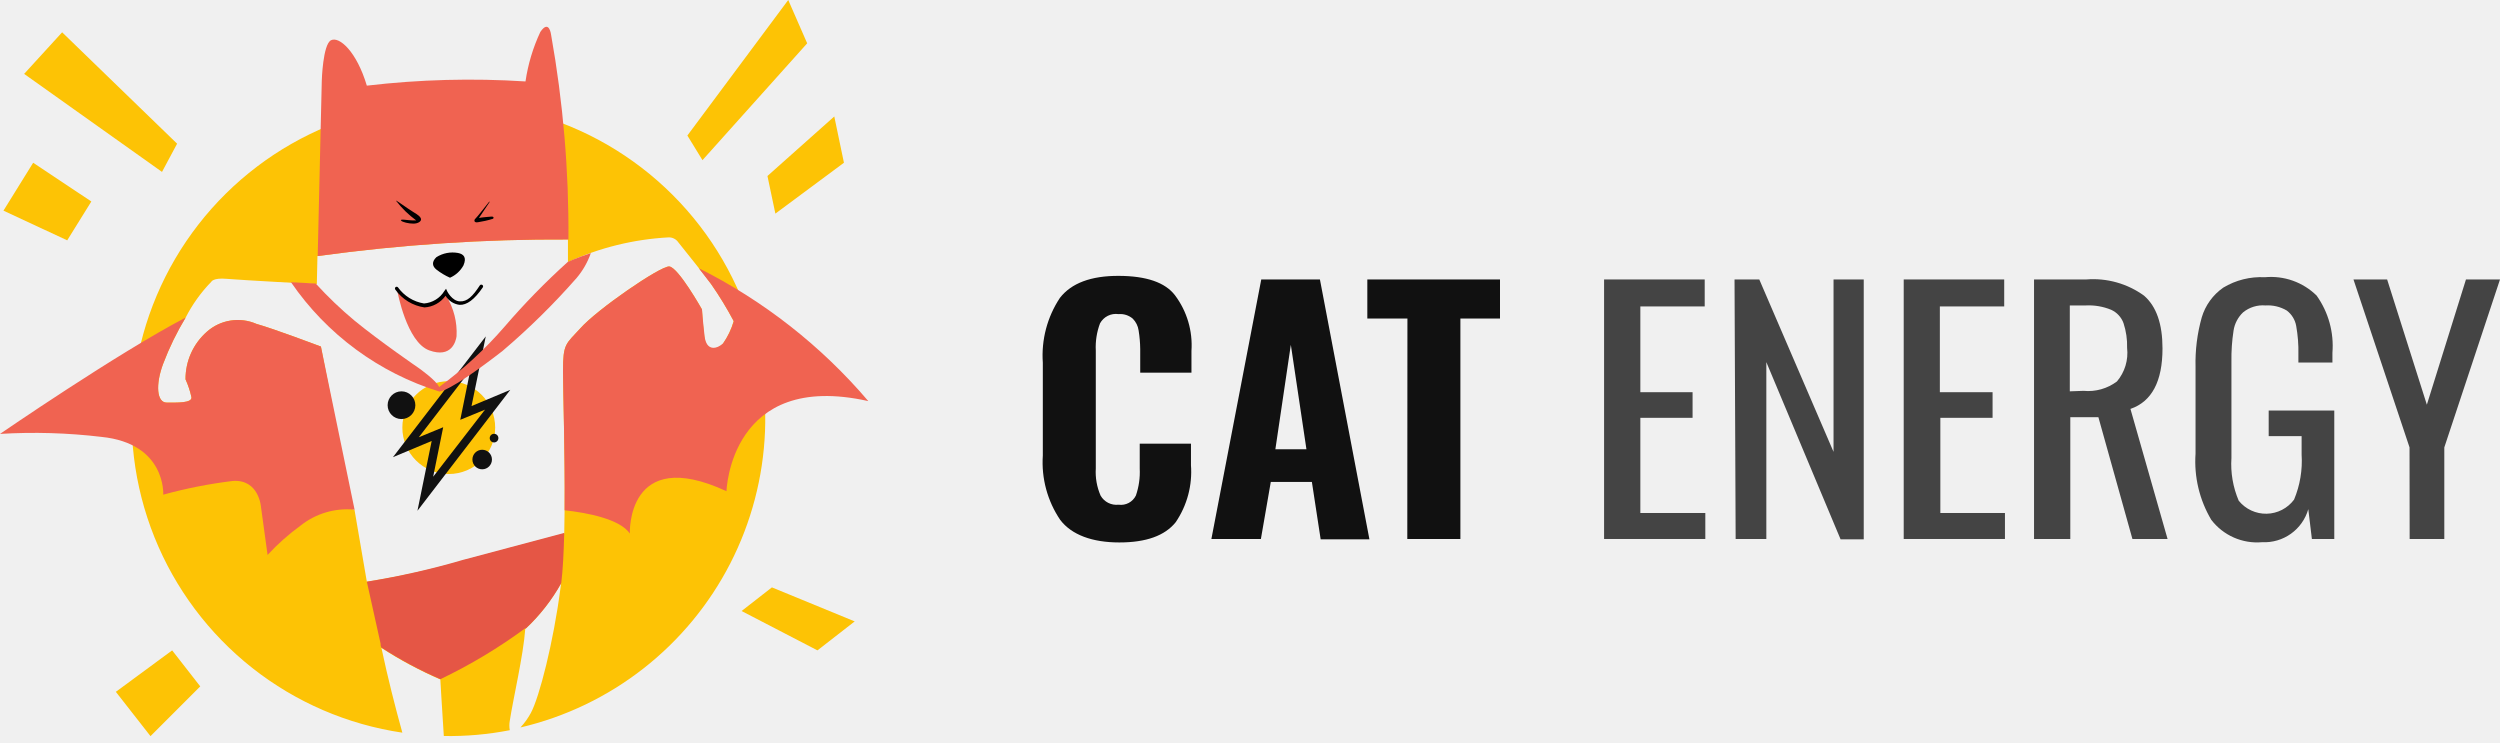
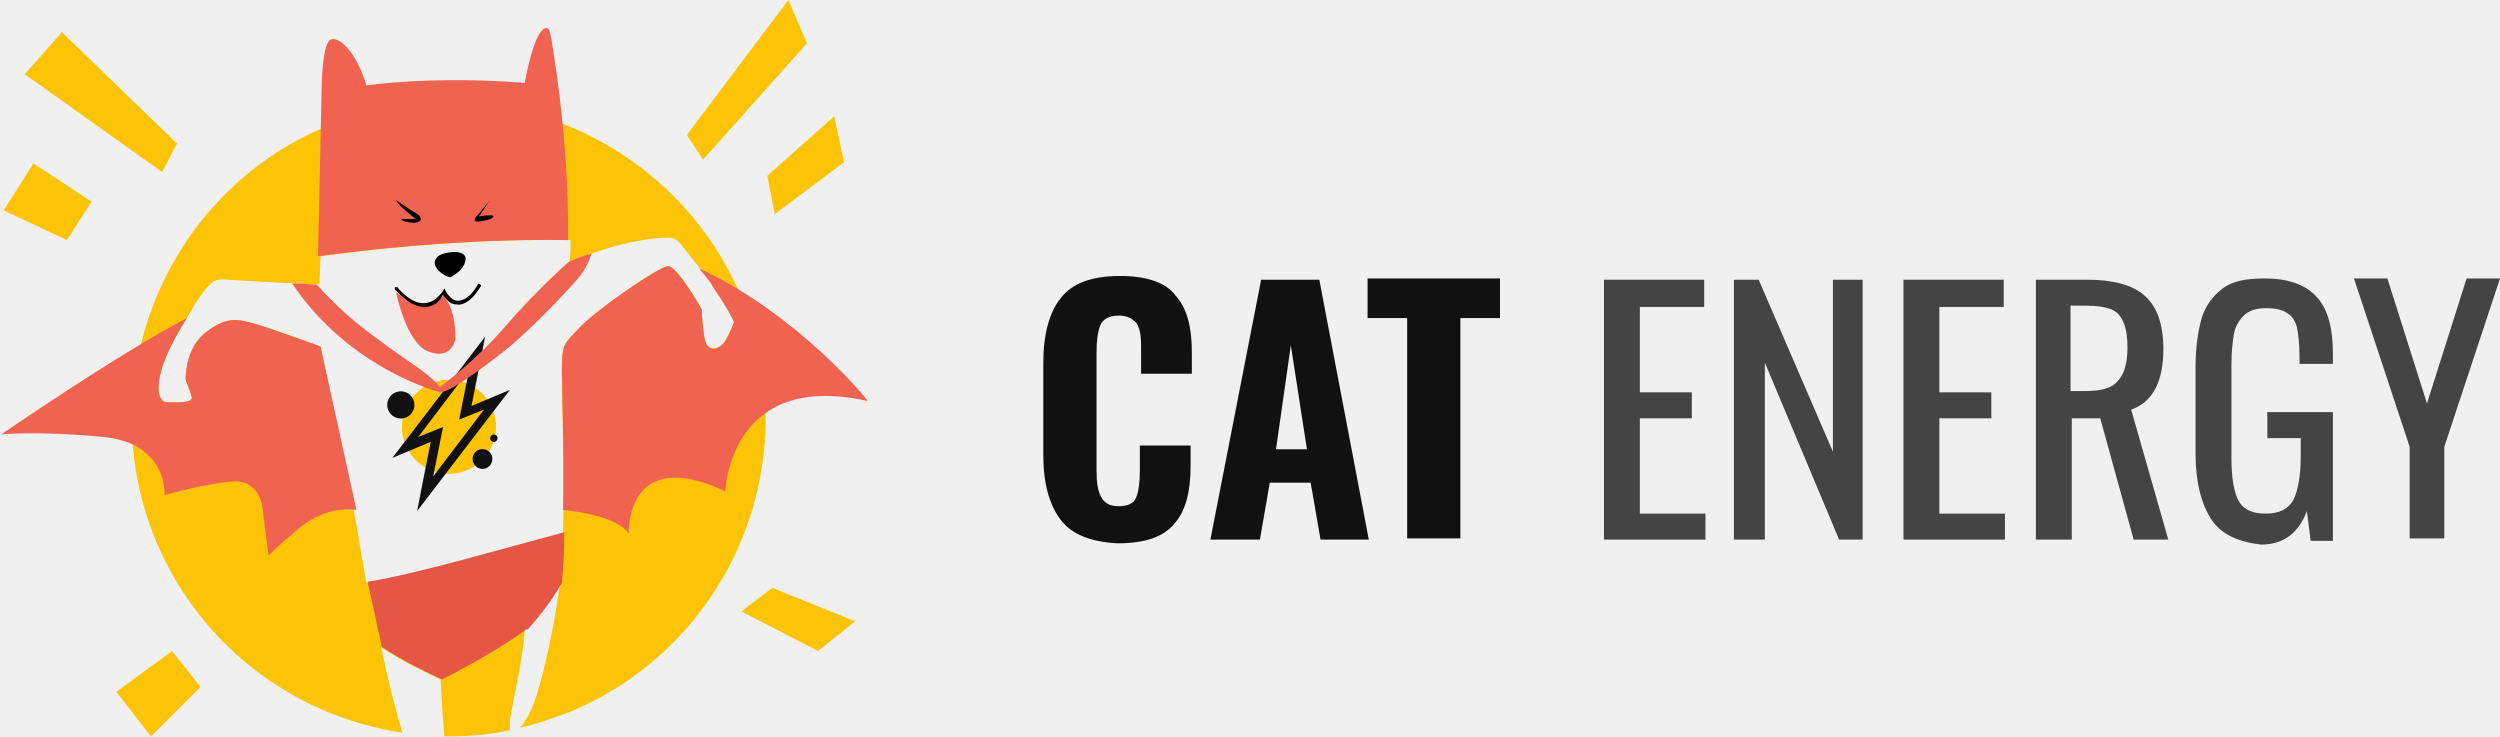
- <svg xmlns="http://www.w3.org/2000/svg" width="202" height="60" viewBox="0 0 202 60" fill="none">
-   <g clip-path="url(#clip0)">
-     <path d="M59.88 24C58.156 19.869 55.38 16.263 51.828 13.54C48.276 10.817 44.072 9.072 39.636 8.479C35.2 7.887 30.685 8.467 26.543 10.163C22.401 11.859 18.776 14.61 16.028 18.144C13.281 21.677 11.508 25.869 10.885 30.301C10.262 34.733 10.812 39.251 12.479 43.405C14.147 47.558 16.874 51.202 20.388 53.974C23.903 56.745 28.082 58.547 32.51 59.2C31.93 57.11 31.34 54.8 30.82 52.35C32.333 53.331 33.925 54.184 35.58 54.9C35.58 54.9 35.7 57.06 35.86 59.47C37.648 59.501 39.435 59.343 41.19 59C41.145 58.749 41.145 58.491 41.19 58.24C41.48 56.37 42.28 53 42.44 50.83C43.593 49.751 44.572 48.5 45.34 47.12L45.28 47.56C44.73 51.82 43.58 56.37 42.88 57.63C42.653 58.047 42.374 58.434 42.05 58.78C45.67 57.931 49.062 56.305 51.99 54.014C54.919 51.723 57.315 48.823 59.011 45.515C60.707 42.206 61.663 38.568 61.813 34.853C61.963 31.138 61.304 27.435 59.88 24ZM58.41 27.79C57.97 28.22 57.06 28.51 56.91 27.21C56.76 25.91 56.72 25 56.72 25C56.72 25 54.79 21.57 54.07 21.53C53.35 21.49 48.24 25 46.89 26.53C45.72 27.82 45.49 27.73 45.49 30C45.49 31.71 45.71 38.17 45.59 43.11L37.44 45.28C34.878 46.015 32.273 46.59 29.64 47L28.64 41.17H28.5L25.93 28C25.93 28 22.12 26.56 20.72 26.17C20.063 25.882 19.337 25.789 18.628 25.901C17.919 26.012 17.257 26.324 16.72 26.8C16.172 27.28 15.734 27.872 15.435 28.536C15.137 29.201 14.985 29.922 14.99 30.65C15.201 31.115 15.362 31.601 15.47 32.1C15.52 32.58 14.27 32.53 13.47 32.53C12.67 32.53 12.55 31.09 13.18 29.4C13.672 28.101 14.281 26.849 15 25.66C15.541 24.598 16.239 23.624 17.07 22.77C17.07 22.77 17.21 22.43 18.32 22.53C19.43 22.63 25.6 22.96 25.6 22.96L25.65 20.69C32.356 19.764 39.12 19.316 45.89 19.35C45.89 19.96 45.89 20.57 45.89 21.18C48.454 20.01 51.215 19.331 54.03 19.18C54.181 19.176 54.33 19.21 54.464 19.278C54.599 19.346 54.714 19.446 54.8 19.57C55.14 20 57.21 22.57 57.45 22.94C58.122 23.901 58.733 24.903 59.28 25.94C59.093 26.597 58.799 27.218 58.41 27.78V27.79Z" fill="#FDC305" />
-     <path d="M56.46 21.67C56.93 22.27 57.34 22.8 57.46 22.96C58.132 23.921 58.743 24.923 59.29 25.96C59.1 26.595 58.809 27.196 58.43 27.74C57.99 28.17 57.08 28.46 56.93 27.16C56.78 25.86 56.72 25 56.72 25C56.72 25 54.79 21.57 54.07 21.53C53.35 21.49 48.24 25 46.89 26.53C45.72 27.82 45.49 27.73 45.49 30C45.49 31.5 45.66 36.65 45.62 41.23C47.43 41.43 50.09 41.93 50.89 43.11C50.89 43.11 50.6 35.93 58.7 39.69C58.7 39.69 58.98 29.9 70.16 32.41C66.359 27.948 61.7 24.296 56.46 21.67Z" fill="#F06351" />
-     <path d="M45.93 19.35C45.971 13.809 45.502 8.275 44.53 2.82C44.53 2.82 44.38 1.52 43.66 2.58C43.066 3.847 42.662 5.195 42.46 6.58C38.185 6.306 33.894 6.42 29.64 6.92C28.82 4.17 27.42 2.92 26.75 3.25C26.08 3.58 26 6.53 26 6.53L25.67 20.69C32.383 19.763 39.154 19.315 45.93 19.35Z" fill="#F06351" />
-     <path d="M45.35 47.12C45.48 46.05 45.55 44.63 45.59 43.06L37.44 45.23C34.88 45.982 32.274 46.573 29.64 47L30.75 52C30.75 52.11 30.75 52.22 30.82 52.33C32.333 53.311 33.925 54.164 35.58 54.88C37.999 53.724 40.302 52.341 42.46 50.75V50.81C43.608 49.737 44.583 48.492 45.35 47.12Z" fill="#E55645" />
-     <path d="M32 16.22C31.95 16.12 33 16.9 33.41 17.14C33.82 17.38 34.02 17.56 34.02 17.73C34.02 17.9 33.76 18.07 33.4 18.07C33.04 18.07 32.48 17.95 32.4 17.81C32.32 17.67 33 17.81 33.34 17.81H33.63C33.014 17.36 32.466 16.824 32 16.22Z" fill="black" />
-     <path d="M39.5 16.33C39.5 16.33 38.5 17.61 38.41 17.67C38.32 17.73 38.24 18.01 38.6 17.96C39.013 17.898 39.421 17.805 39.82 17.68C39.93 17.62 39.89 17.48 39.7 17.5C39.51 17.52 39.02 17.55 38.7 17.61L39.55 16.34C39.55 16.34 39.58 16.22 39.5 16.33Z" fill="black" />
-     <path d="M36.36 22.44C36.824 22.236 37.207 21.884 37.45 21.44C37.73 20.78 37.45 20.53 37.01 20.44C36.405 20.33 35.78 20.451 35.26 20.78C34.87 21.15 34.92 21.51 35.26 21.78C35.598 22.045 35.967 22.267 36.36 22.44Z" fill="black" />
-     <path d="M36 23.7C35.885 23.927 35.729 24.13 35.54 24.3C35.255 24.529 34.905 24.662 34.54 24.68C33.989 24.734 33.439 24.577 33 24.24C32.798 24.122 32.619 23.97 32.47 23.79C32.37 23.681 32.247 23.596 32.11 23.54C32.11 23.54 32.86 27.65 34.68 28.31C36.5 28.97 36.84 27.55 36.89 27.17C36.951 26.032 36.665 24.902 36.07 23.93C36.07 23.63 36.05 23.83 36 23.7Z" fill="#F06351" />
-     <path d="M34.3 24.84C33.832 24.773 33.383 24.611 32.979 24.366C32.575 24.12 32.225 23.795 31.95 23.41C31.925 23.383 31.912 23.347 31.912 23.31C31.912 23.273 31.925 23.238 31.95 23.21C31.963 23.197 31.979 23.186 31.996 23.179C32.013 23.172 32.031 23.168 32.05 23.168C32.069 23.168 32.087 23.172 32.104 23.179C32.121 23.186 32.137 23.197 32.15 23.21C32.398 23.557 32.712 23.852 33.074 24.077C33.436 24.302 33.839 24.452 34.26 24.52C34.593 24.495 34.915 24.391 35.2 24.217C35.486 24.044 35.725 23.805 35.9 23.52L36.04 23.33L36.14 23.55C36.14 23.55 36.52 24.31 37.14 24.35C37.76 24.39 38.2 23.93 38.77 23.06C38.791 23.028 38.824 23.006 38.862 22.999C38.899 22.991 38.938 22.999 38.97 23.02C39.002 23.041 39.024 23.074 39.032 23.112C39.039 23.149 39.031 23.188 39.01 23.22C38.343 24.2 37.713 24.67 37.12 24.63C36.891 24.6 36.671 24.518 36.477 24.392C36.283 24.266 36.12 24.098 36 23.9C35.804 24.173 35.55 24.399 35.256 24.562C34.962 24.725 34.636 24.82 34.3 24.84Z" fill="black" />
-     <path d="M36.26 38.3C38.331 38.3 40.01 36.621 40.01 34.55C40.01 32.479 38.331 30.8 36.26 30.8C34.189 30.8 32.51 32.479 32.51 34.55C32.51 36.621 34.189 38.3 36.26 38.3Z" fill="#FDC305" />
-     <path d="M41.23 31.5L38.1 32.81L39.25 27.18L31.75 36.94L34.88 35.63L33.73 41.27L41.23 31.5ZM33.84 35.33L38 29.92L37.19 33.92L39.19 33.1L35 38.52L35.81 34.52L33.84 35.33Z" fill="#111111" />
-     <path d="M32.44 33.86C33.059 33.86 33.56 33.359 33.56 32.74C33.56 32.121 33.059 31.62 32.44 31.62C31.821 31.62 31.32 32.121 31.32 32.74C31.32 33.359 31.821 33.86 32.44 33.86Z" fill="#111111" />
-     <path d="M38.96 37.92C39.396 37.92 39.75 37.566 39.75 37.13C39.75 36.694 39.396 36.34 38.96 36.34C38.524 36.34 38.17 36.694 38.17 37.13C38.17 37.566 38.524 37.92 38.96 37.92Z" fill="#111111" />
-     <path d="M39.92 35.75C40.113 35.75 40.27 35.593 40.27 35.4C40.27 35.207 40.113 35.05 39.92 35.05C39.727 35.05 39.57 35.207 39.57 35.4C39.57 35.593 39.727 35.75 39.92 35.75Z" fill="#111111" />
-     <path d="M45.88 21.16C44.075 22.787 42.375 24.527 40.79 26.37C39.211 28.199 37.43 29.843 35.48 31.27C35.26 30.74 33.85 29.75 33.85 29.75C33.85 29.75 30.71 27.6 28.65 25.91C27.536 24.983 26.487 23.98 25.51 22.91L23.51 22.8C26.397 27.017 30.627 30.133 35.51 31.64C36.37 31.5 38.79 29.77 40.6 28.36C42.741 26.539 44.747 24.564 46.6 22.45C47.098 21.858 47.484 21.18 47.74 20.45C46.6 20.83 45.88 21.16 45.88 21.16Z" fill="#F06351" />
-     <path d="M65.22 3.5L56.76 12.94L55.54 10.95L63.69 0L65.22 3.5Z" fill="#FDC305" />
-     <path d="M62.65 17.26L68.19 13.15L67.41 9.41L62.01 14.22L62.65 17.26Z" fill="#FDC305" />
-     <path d="M59.92 49.37L66.05 52.55L69.06 50.21L62.37 47.46L59.92 49.37Z" fill="#FDC305" />
-     <path d="M1.95 5.97L5.02 2.61L14.31 11.61L13.09 13.89L1.95 5.97Z" fill="#FDC305" />
-     <path d="M7.38 16.28L2.68 13.15L0.28 17.02L5.43 19.42L7.38 16.28Z" fill="#FDC305" />
-     <path d="M13.91 52.55L9.36 55.9L12.16 59.48L16.18 55.46L13.91 52.55Z" fill="#FDC305" />
-     <path d="M25.93 28C25.93 28 22.12 26.56 20.72 26.17C20.063 25.882 19.337 25.789 18.628 25.901C17.919 26.012 17.257 26.324 16.72 26.8C16.172 27.28 15.734 27.872 15.435 28.536C15.137 29.201 14.985 29.922 14.99 30.65C15.201 31.115 15.362 31.601 15.47 32.1C15.52 32.58 14.27 32.53 13.47 32.53C12.67 32.53 12.55 31.09 13.18 29.4C13.671 28.101 14.281 26.849 15 25.66C9.55 28.5 0 35.06 0 35.06C2.732 34.895 5.473 34.976 8.19 35.3C13.44 35.83 13.19 39.97 13.19 39.97C15.037 39.461 16.918 39.09 18.82 38.86C20.94 38.72 21.09 40.98 21.09 40.98L21.62 44.84C22.425 43.969 23.312 43.179 24.27 42.48C25.505 41.492 27.076 41.025 28.65 41.18L25.93 28Z" fill="#F06351" />
-     <path d="M85.66 42C84.63 40.474 84.137 38.648 84.26 36.81V29.31C84.13 27.459 84.615 25.617 85.64 24.07C86.567 22.877 88.15 22.283 90.39 22.29C92.63 22.297 94.147 22.82 94.94 23.86C95.907 25.149 96.379 26.742 96.27 28.35V30.11H92.13V28.2C92.124 27.697 92.081 27.196 92 26.7C91.95 26.341 91.785 26.008 91.53 25.75C91.373 25.615 91.19 25.513 90.992 25.449C90.795 25.386 90.587 25.362 90.38 25.38C90.083 25.336 89.78 25.384 89.511 25.518C89.243 25.652 89.023 25.866 88.88 26.13C88.617 26.832 88.501 27.581 88.54 28.33V37.85C88.494 38.604 88.628 39.358 88.93 40.05C89.074 40.3 89.288 40.502 89.546 40.632C89.803 40.761 90.093 40.813 90.38 40.78C90.662 40.82 90.948 40.77 91.2 40.637C91.451 40.504 91.654 40.295 91.78 40.04C92.022 39.336 92.127 38.593 92.09 37.85V35.85H96.23V37.58C96.352 39.211 95.918 40.836 95 42.19C94.12 43.29 92.6 43.83 90.44 43.83C88.28 43.83 86.59 43.23 85.66 42Z" fill="#111111" />
-     <path d="M101.91 22.58H106.65L110.65 43.58H106.71L106 38.94H102.68L101.88 43.55H97.88L101.91 22.58ZM105.56 36.3L104.3 27.86L103.05 36.3H105.56Z" fill="#111111" />
-     <path d="M113.72 25.74H110.48V22.58H121.2V25.74H118V43.55H113.71L113.72 25.74Z" fill="#111111" />
-     <path d="M129.61 22.58H137.74V24.76H132.54V31.69H136.76V33.76H132.54V41.45H137.79V43.55H129.61V22.58Z" fill="#444444" />
-     <path d="M140.15 22.58H142.15L148.15 36.51V22.58H150.59V43.58H148.72L142.72 29.26V43.55H140.24L140.15 22.58Z" fill="#444444" />
-     <path d="M153.82 22.58H161.94V24.76H156.74V31.69H161V33.76H156.78V41.45H162V43.55H153.82V22.58Z" fill="#444444" />
-     <path d="M164.35 22.58H168.57C170.233 22.446 171.889 22.911 173.24 23.89C174.24 24.76 174.73 26.18 174.73 28.15C174.73 30.817 173.867 32.447 172.14 33.04L175.14 43.55H172.3L169.55 33.71H167.28V43.55H164.35V22.58ZM168.35 31.58C169.313 31.673 170.277 31.402 171.05 30.82C171.364 30.448 171.599 30.016 171.74 29.55C171.881 29.084 171.925 28.594 171.87 28.11C171.89 27.432 171.792 26.755 171.58 26.11C171.494 25.872 171.361 25.654 171.189 25.469C171.018 25.283 170.81 25.134 170.58 25.03C169.931 24.764 169.231 24.644 168.53 24.68H167.24V31.62L168.35 31.58Z" fill="#444444" />
-     <path d="M178.67 42C177.714 40.387 177.271 38.521 177.4 36.65V29.65C177.366 28.299 177.534 26.951 177.9 25.65C178.189 24.672 178.803 23.822 179.64 23.24C180.651 22.631 181.821 22.338 183 22.4C183.762 22.328 184.532 22.422 185.254 22.678C185.976 22.934 186.633 23.344 187.18 23.88C188.139 25.224 188.593 26.864 188.46 28.51V29.29H185.71V28.64C185.729 27.863 185.668 27.085 185.53 26.32C185.439 25.83 185.168 25.391 184.77 25.09C184.251 24.784 183.652 24.641 183.05 24.68C182.397 24.624 181.748 24.825 181.24 25.24C180.825 25.634 180.554 26.154 180.47 26.72C180.343 27.544 180.286 28.377 180.3 29.21V37C180.221 38.184 180.423 39.37 180.89 40.46C181.161 40.795 181.506 41.064 181.897 41.246C182.288 41.428 182.716 41.518 183.147 41.509C183.578 41.501 184.002 41.394 184.386 41.196C184.769 40.999 185.102 40.716 185.36 40.37C185.842 39.217 186.051 37.967 185.97 36.72V35.24H183.31V33.17H188.61V43.55H186.8L186.51 41.14C186.281 41.941 185.788 42.64 185.11 43.125C184.433 43.61 183.612 43.851 182.78 43.81C181.998 43.879 181.211 43.749 180.493 43.433C179.774 43.116 179.147 42.623 178.67 42Z" fill="#444444" />
-     <path d="M194.69 36.15L190.16 22.58H192.88L196.09 32.7L199.25 22.58H202L197.5 36.15V43.55H194.7L194.69 36.15Z" fill="#444444" />
+ <svg xmlns="http://www.w3.org/2000/svg" version="1.1" id="Layer_1" x="0px" y="0px" viewBox="0 0 202 59.5" style="enable-background:new 0 0 202 59.5;" xml:space="preserve">
+   <style type="text/css">
+     .st0 {
+       fill: #FDC305;
+     }
+     .st1 {
+       fill: #F06351;
+     }
+     .st2 {
+       fill: #E55645;
+     }
+     .st3 {
+       fill: #111111;
+     }
+     .st4 {
+       fill: #444444;
+     }
+   </style>
+   <path class="st0" d="M59.9,24c-5.5-13-20.5-19.2-33.5-13.8S7.2,30.7,12.6,43.7c3.6,8.6,11.3,14.2,19.9,15.5   c-0.6-2.1-1.2-4.4-1.7-6.9c1.5,1,3.1,1.8,4.8,2.6c0,0,0,0,0,0c0,0,0.1,2.2,0.3,4.6c1.8,0,3.6-0.1,5.3-0.5c0-0.2,0-0.4,0-0.8   c0.3-1.9,1.1-5.2,1.2-7.4c1.1-1.1,2.1-2.3,2.9-3.7c0,0,0,0,0,0c0,0.1,0,0.3-0.1,0.4c-0.6,4.3-1.7,8.8-2.4,10.1   c-0.2,0.4-0.5,0.9-0.8,1.2c1.4-0.3,2.7-0.8,4.1-1.3C59.2,52,65.3,37,59.9,24z M58.4,27.8c-0.4,0.4-1.3,0.7-1.5-0.6S56.7,25,56.7,25   s-1.9-3.4-2.7-3.5c-0.7,0-5.8,3.5-7.2,5c-1.2,1.3-1.4,1.2-1.4,3.5c0,1.7,0.2,8.2,0.1,13.1v0v0c0,0-2.2,0.6-8.1,2.2   c-6,1.6-7.8,1.8-7.8,1.8l-1-5.8c0,0,0,0,0,0c0,0,0,0,0,0c0,0,0,0,0,0c0,0,0,0,0,0c0,0,0,0,0,0c0,0,0,0,0,0L25.9,28   c0,0-3.8-1.4-5.2-1.8c-1.4-0.4-2.3-0.7-4,0.6c-1.8,1.3-1.7,3.9-1.7,3.9s0.4,1,0.5,1.4c0,0.5-1.2,0.4-2,0.4s-0.9-1.4-0.3-3.1   c0.6-1.7,1.9-3.7,1.9-3.7s1.2-2.3,2.1-2.9c0,0,0.1-0.3,1.3-0.2c1.1,0.1,7.3,0.4,7.3,0.4l0.1-2.3c6.7-0.9,13.5-1.4,20.2-1.3   c0,0.6,0,1.2-0.1,1.8c0,0,4.4-2,8.1-2c0,0,0.4,0,0.8,0.4c0.3,0.4,2.4,3,2.7,3.4c0.2,0.4,1.2,1.7,1.8,3C59.3,26,58.8,27.3,58.4,27.8z   " />
+   <path class="st1" d="M56.5,21.7c0.5,0.6,0.9,1.1,1,1.3c0.2,0.4,1.2,1.7,1.8,3c0,0-0.4,1.3-0.9,1.8s-1.3,0.7-1.5-0.6S56.7,25,56.7,25   s-1.9-3.4-2.7-3.5c-0.7,0-5.8,3.5-7.2,5c-1.2,1.3-1.4,1.2-1.4,3.5c0,1.5,0.2,6.6,0.1,11.2c1.8,0.2,4.5,0.7,5.3,1.9   c0,0-0.3-7.2,7.8-3.4c0,0,0.3-9.8,11.5-7.3C70.2,32.4,64.5,25.4,56.5,21.7z" />
+   <path class="st1" d="M45.9,19.4c0.1-8.5-1.4-16.5-1.4-16.5s-0.1-1.3-0.9-0.2c-0.7,1.1-1.2,4-1.2,4C35,6.1,29.6,6.9,29.6,6.9   c-0.8-2.7-2.2-4-2.9-3.7C26.1,3.5,26,6.5,26,6.5l-0.3,14.2C32.4,19.8,39.2,19.3,45.9,19.4z" />
+   <path class="st2" d="M45.4,47.1c0.1-1.1,0.2-2.5,0.2-4.1c0,0-2.2,0.6-8.1,2.2c-6,1.6-7.8,1.8-7.8,1.8l1.1,5c0,0.1,0,0.2,0.1,0.3   c1.5,1,3.1,1.8,4.8,2.6c4.4-2.2,6.9-4.1,6.9-4.1c0,0,0,0,0,0.1C43.6,49.8,44.6,48.5,45.4,47.1z" />
+   <path d="M32,16.2c0-0.1,1,0.7,1.4,0.9c0.4,0.2,0.6,0.4,0.6,0.6c0,0.2-0.3,0.3-0.6,0.3s-0.9-0.1-1-0.3c0,0,0.6,0,0.9,0h0.3   C33.7,17.8,32.3,16.7,32,16.2z" />
+   <path d="M39.5,16.3c0,0-1.1,1.3-1.1,1.3c0,0.1-0.2,0.3,0.2,0.3c0.4,0,1.1-0.2,1.2-0.3c0.1-0.1,0.1-0.2-0.1-0.2c-0.2,0-0.7,0-1,0.1   L39.5,16.3C39.6,16.3,39.6,16.2,39.5,16.3z" />
+   <path d="M36.4,22.4c0,0,0.8-0.4,1.1-1c0.3-0.7,0-0.9-0.4-1s-1.3,0-1.7,0.3c-0.4,0.4-0.3,0.7-0.1,1C35.5,22,36.1,22.4,36.4,22.4z" />
+   <path class="st1" d="M35.9,23.7c0,0-0.2,0.4-0.5,0.6c-0.2,0.2-0.6,0.4-1,0.4c-0.6,0-1.1-0.2-1.5-0.4c-0.2-0.1-0.4-0.3-0.5-0.4   c-0.2-0.2-0.4-0.3-0.4-0.3s0.8,4.1,2.6,4.8c1.8,0.7,2.2-0.8,2.2-1.1c0-0.3,0-2.1-0.8-3.2C36.1,23.6,36,23.8,35.9,23.7z" />
+   <g>
+     <path d="M34.3,24.8C34.3,24.8,34.3,24.8,34.3,24.8c-1.3,0-2.3-1.4-2.4-1.4c0-0.1,0-0.2,0-0.2c0.1,0,0.2,0,0.2,0c0,0,1,1.3,2.1,1.3     c0,0,0,0,0,0c0.6,0,1.1-0.3,1.6-1l0.1-0.2l0.1,0.2c0,0,0.4,0.8,1,0.8c0.5,0,1.1-0.4,1.6-1.3c0-0.1,0.1-0.1,0.2,0     c0.1,0,0.1,0.1,0,0.2c-0.6,1-1.3,1.5-1.9,1.4c-0.6,0-0.9-0.5-1.1-0.8C35.5,24.5,34.9,24.8,34.3,24.8z" />
  </g>
-   <defs>
-     <clipPath id="clip0">
-       <rect width="201.99" height="59.48" fill="white" />
-     </clipPath>
-   </defs>
+   <ellipse transform="matrix(0.9227 -0.3855 0.3855 0.9227 -10.5155 16.6462)" class="st0" cx="36.3" cy="34.5" rx="3.8" ry="3.8" />
+   <path class="st3" d="M41.2,31.5l-3.1,1.3l1.1-5.6l-7.5,9.8l3.1-1.3l-1.1,5.6L41.2,31.5z M33.8,35.3l4.1-5.4l-0.8,4l2-0.8L35,38.5   l0.8-4L33.8,35.3z" />
+   <ellipse transform="matrix(0.9227 -0.3855 0.3855 0.9227 -10.1149 15.0347)" class="st3" cx="32.4" cy="32.7" rx="1.1" ry="1.1" />
+   <ellipse transform="matrix(0.9227 -0.3855 0.3855 0.9227 -11.304 17.8881)" class="st3" cx="39" cy="37.1" rx="0.8" ry="0.8" />
+   <ellipse transform="matrix(0.9227 -0.3855 0.3855 0.9227 -10.5603 18.1253)" class="st3" cx="39.9" cy="35.4" rx="0.3" ry="0.3" />
+   <path class="st1" d="M45.9,21.2c0,0-2.6,2.3-5.1,5.2s-5.3,4.9-5.3,4.9c-0.2-0.5-1.6-1.5-1.6-1.5s-3.1-2.1-5.2-3.8   c-1.2-1-2.4-2.2-3.1-3c-0.3,0-1.1-0.1-2-0.1c4.7,7,12,8.8,12,8.8c0.9-0.1,3.3-1.9,5.1-3.3c1.8-1.4,4.8-4.5,6-5.9   c0.6-0.7,0.9-1.4,1.1-2C46.6,20.8,45.9,21.2,45.9,21.2z" />
+   <polygon class="st0" points="65.2,3.5 56.8,12.9 55.5,10.9 63.7,0 " />
+   <polygon class="st0" points="62.6,17.3 68.2,13.1 67.4,9.4 62,14.2 " />
+   <polygon class="st0" points="59.9,49.4 66.1,52.6 69.1,50.2 62.4,47.5 " />
+   <polygon class="st0" points="2,6 5,2.6 14.3,11.6 13.1,13.9 " />
+   <polygon class="st0" points="7.4,16.3 2.7,13.2 0.3,17 5.4,19.4 " />
+   <polygon class="st0" points="13.9,52.6 9.4,55.9 12.2,59.5 16.2,55.5 " />
+   <path class="st1" d="M25.9,28c0,0-3.8-1.4-5.2-1.8c-1.4-0.4-2.3-0.7-4,0.6c-1.8,1.3-1.7,3.9-1.7,3.9s0.4,1,0.5,1.4   c0,0.5-1.2,0.4-2,0.4s-0.9-1.4-0.3-3.1c0.6-1.7,1.9-3.7,1.9-3.7c-5.4,2.8-15,9.4-15,9.4s2.9-0.3,8.2,0.2c5.3,0.5,5,4.7,5,4.7   s3.5-1,5.6-1.1c2.1-0.1,2.3,2.1,2.3,2.1l0.5,3.9c0,0,0.5-0.6,2.7-2.4c1.9-1.5,3.9-1.4,4.4-1.3c0,0,0,0,0,0L25.9,28z" />
+   <g>
+     <path class="st3" d="M85.7,42c-0.9-1.2-1.4-2.9-1.4-5.2v-7.5c0-2.3,0.5-4.1,1.4-5.2c0.9-1.2,2.5-1.8,4.8-1.8c2.1,0,3.7,0.5,4.5,1.6     c0.9,1,1.3,2.5,1.3,4.5v1.8h-4.1v-1.9c0-0.6,0-1.1-0.1-1.5c-0.1-0.4-0.2-0.7-0.5-0.9c-0.2-0.2-0.6-0.4-1.2-0.4     c-0.8,0-1.3,0.3-1.5,0.8c-0.2,0.5-0.3,1.2-0.3,2.2v9.5c0,1,0.1,1.7,0.4,2.2c0.3,0.5,0.7,0.7,1.4,0.7c0.7,0,1.2-0.2,1.4-0.7     c0.2-0.5,0.3-1.2,0.3-2.2v-2h4.1v1.7c0,2-0.4,3.6-1.3,4.6c-0.9,1.1-2.4,1.6-4.6,1.6C88.2,43.8,86.6,43.2,85.7,42z" />
+     <path class="st3" d="M101.9,22.6h4.7l4,21h-3.9l-0.8-4.6h-3.3l-0.8,4.6h-4L101.9,22.6z M105.6,36.3l-1.3-8.4l-1.2,8.4H105.6z" />
+     <path class="st3" d="M113.7,25.7h-3.2v-3.2h10.7v3.2H118v17.8h-4.3V25.7z" />
+     <path class="st4" d="M129.6,22.6h8.1v2.2h-5.2v6.9h4.2v2.1h-4.2v7.7h5.3v2.1h-8.2V22.6z" />
+     <path class="st4" d="M140.1,22.6h2l6,13.9V22.6h2.4v21h-1.9l-6-14.3v14.3h-2.5V22.6z" />
+     <path class="st4" d="M153.8,22.6h8.1v2.2h-5.2v6.9h4.2v2.1h-4.2v7.7h5.3v2.1h-8.2V22.6z" />
+     <path class="st4" d="M164.4,22.6h4.2c2.1,0,3.7,0.4,4.7,1.3c1,0.9,1.5,2.3,1.5,4.3c0,2.7-0.9,4.3-2.6,4.9l3,10.5h-2.8l-2.7-9.8     h-2.3v9.8h-2.9V22.6z M168.4,31.6c1.3,0,2.2-0.2,2.7-0.8c0.5-0.5,0.8-1.4,0.8-2.7c0-0.9-0.1-1.5-0.3-2c-0.2-0.5-0.5-0.9-1-1.1     c-0.5-0.2-1.2-0.3-2-0.3h-1.3v6.9H168.4z" />
+     <path class="st4" d="M178.7,42c-0.8-1.2-1.3-3-1.3-5.3v-7c0-1.6,0.2-3,0.5-4c0.3-1,0.9-1.8,1.7-2.4c0.8-0.6,1.9-0.8,3.4-0.8     c1.9,0,3.3,0.5,4.2,1.5c0.9,1,1.3,2.5,1.3,4.6v0.8h-2.7v-0.6c0-1-0.1-1.8-0.2-2.3c-0.1-0.5-0.4-1-0.8-1.2c-0.4-0.3-1-0.4-1.7-0.4     c-0.8,0-1.4,0.2-1.8,0.6c-0.4,0.4-0.7,0.9-0.8,1.5c-0.1,0.6-0.2,1.4-0.2,2.5V37c0,1.6,0.2,2.8,0.6,3.5c0.4,0.7,1.1,1,2.2,1     c1.1,0,1.8-0.4,2.2-1.1c0.4-0.8,0.6-2,0.6-3.6v-1.4h-2.7v-2.1h5.3v10.4h-1.8l-0.3-2.4c-0.7,1.8-1.9,2.7-3.7,2.7     C180.9,43.8,179.5,43.2,178.7,42z" />
+     <path class="st4" d="M194.7,36.1l-4.5-13.6h2.7l3.2,10.1l3.2-10.1h2.7l-4.5,13.6v7.4h-2.8V36.1z" />
+   </g>
</svg>
